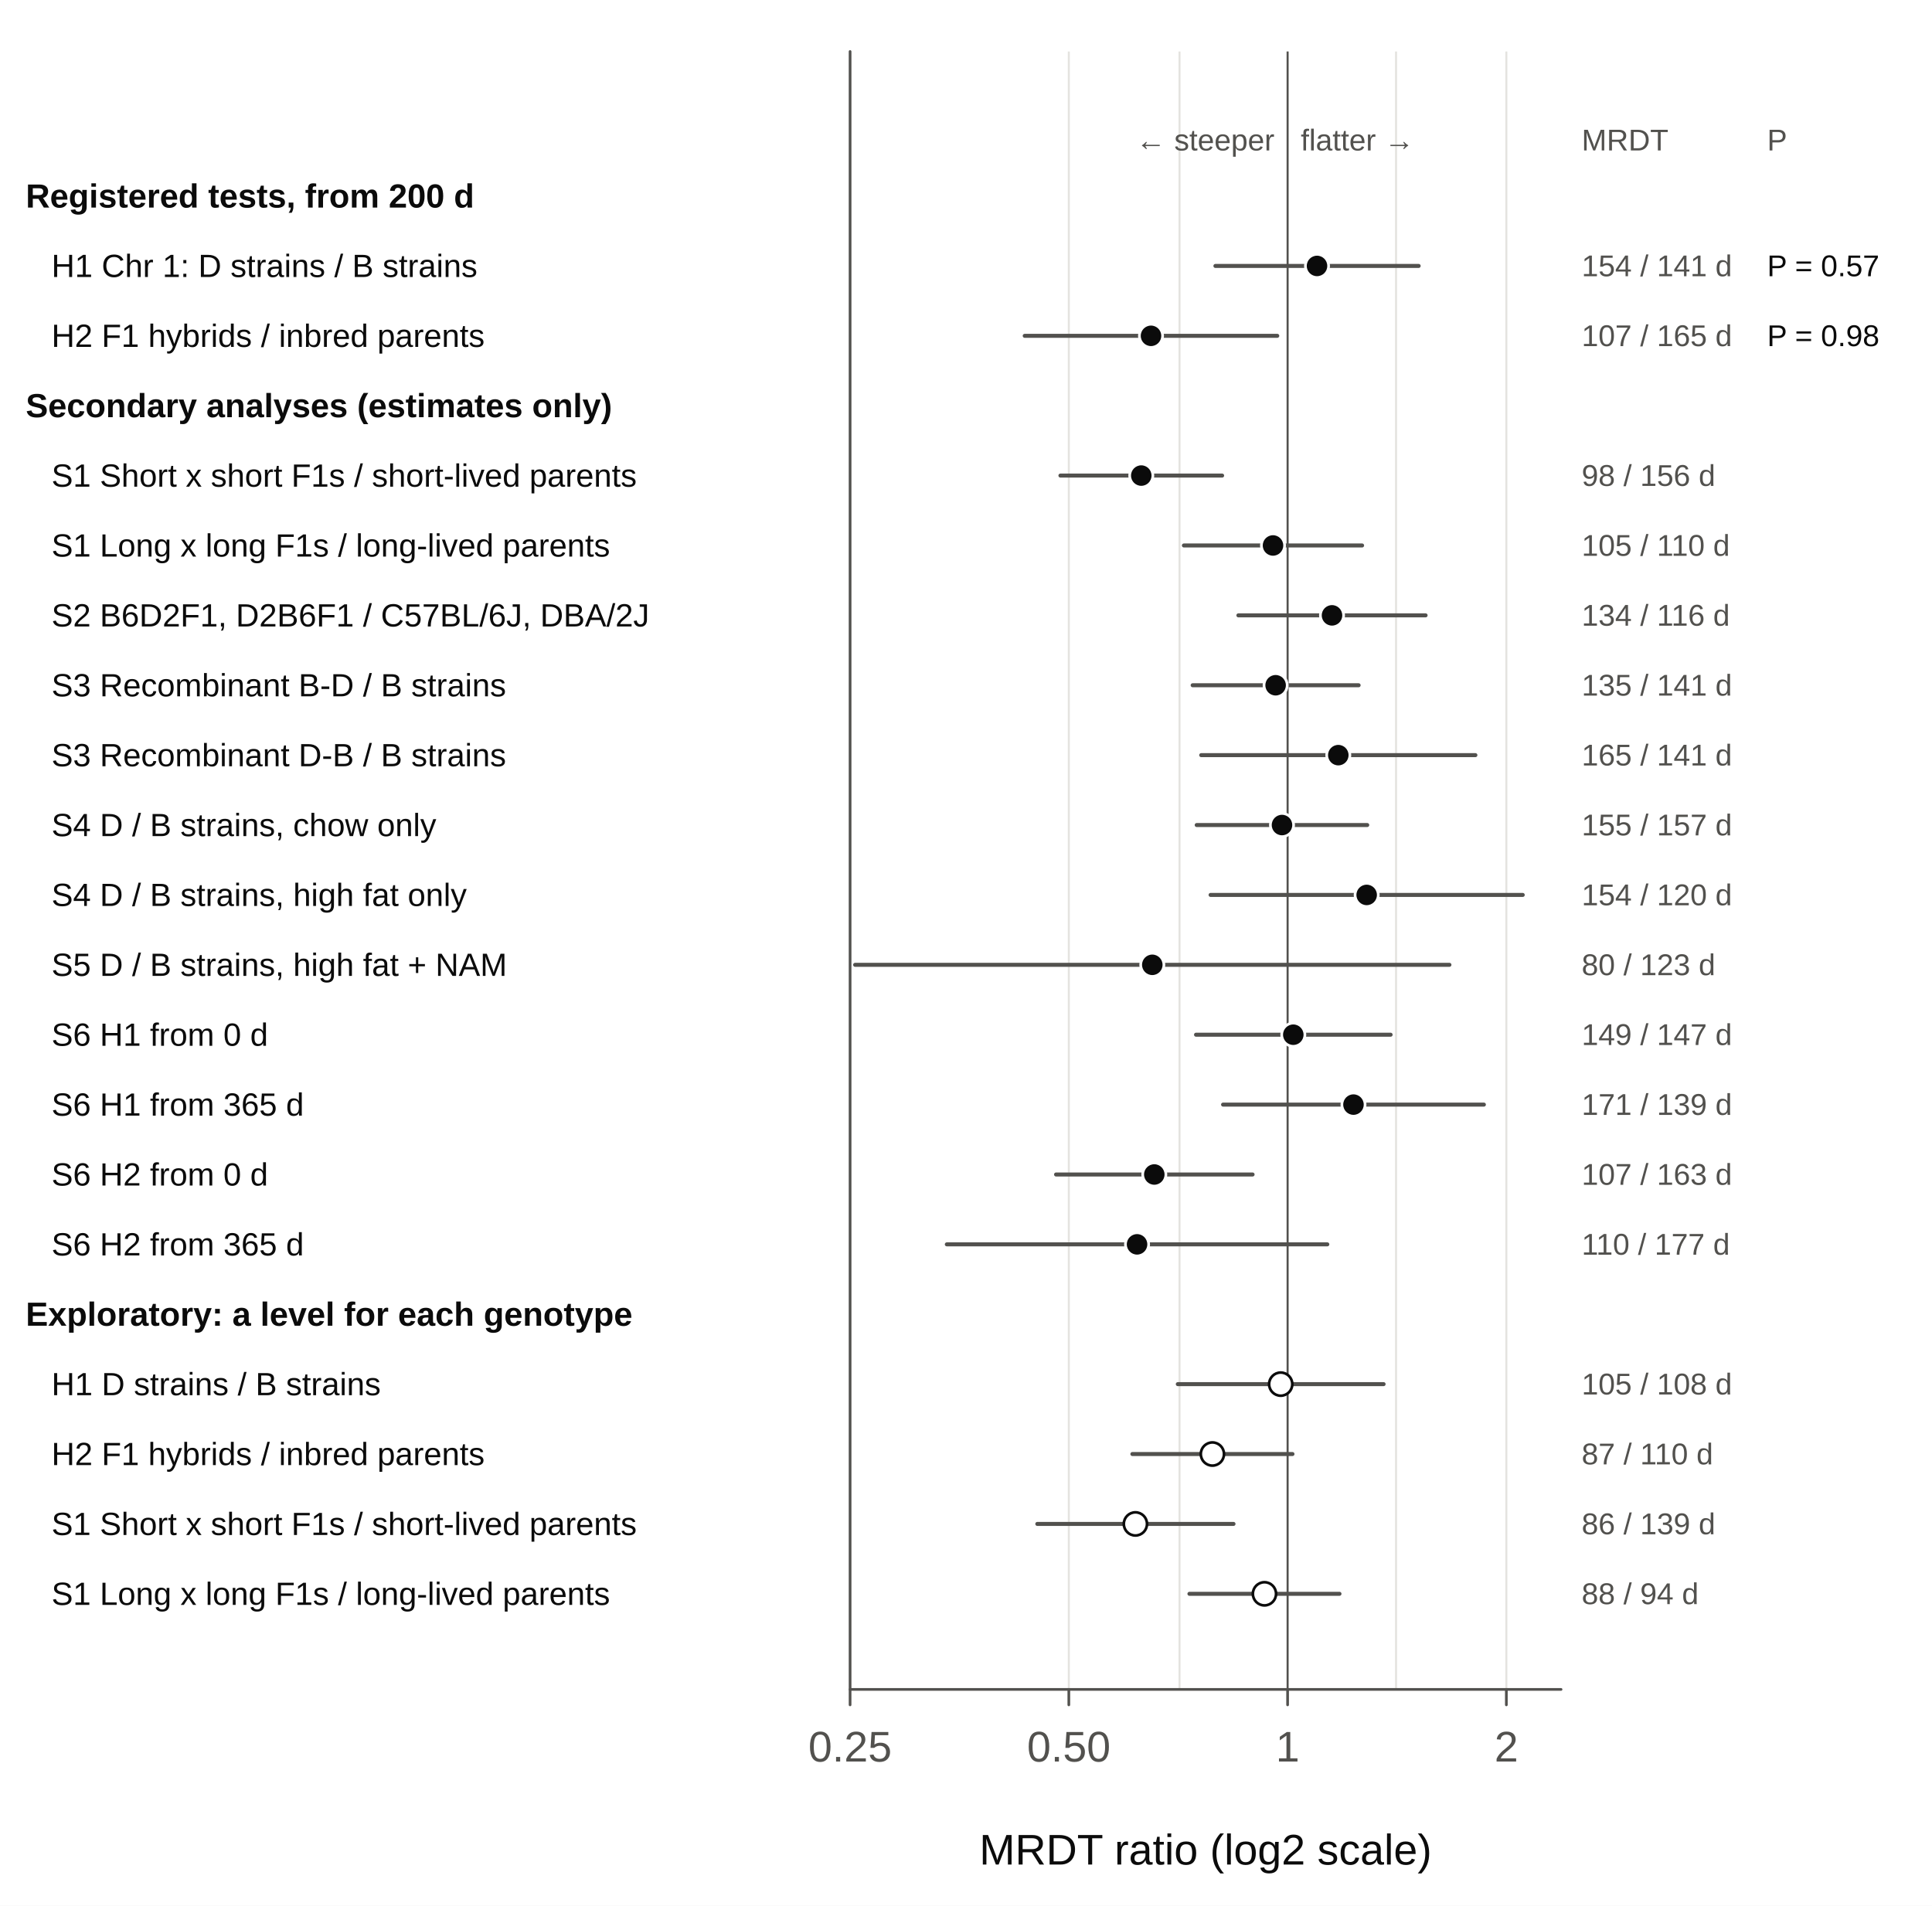
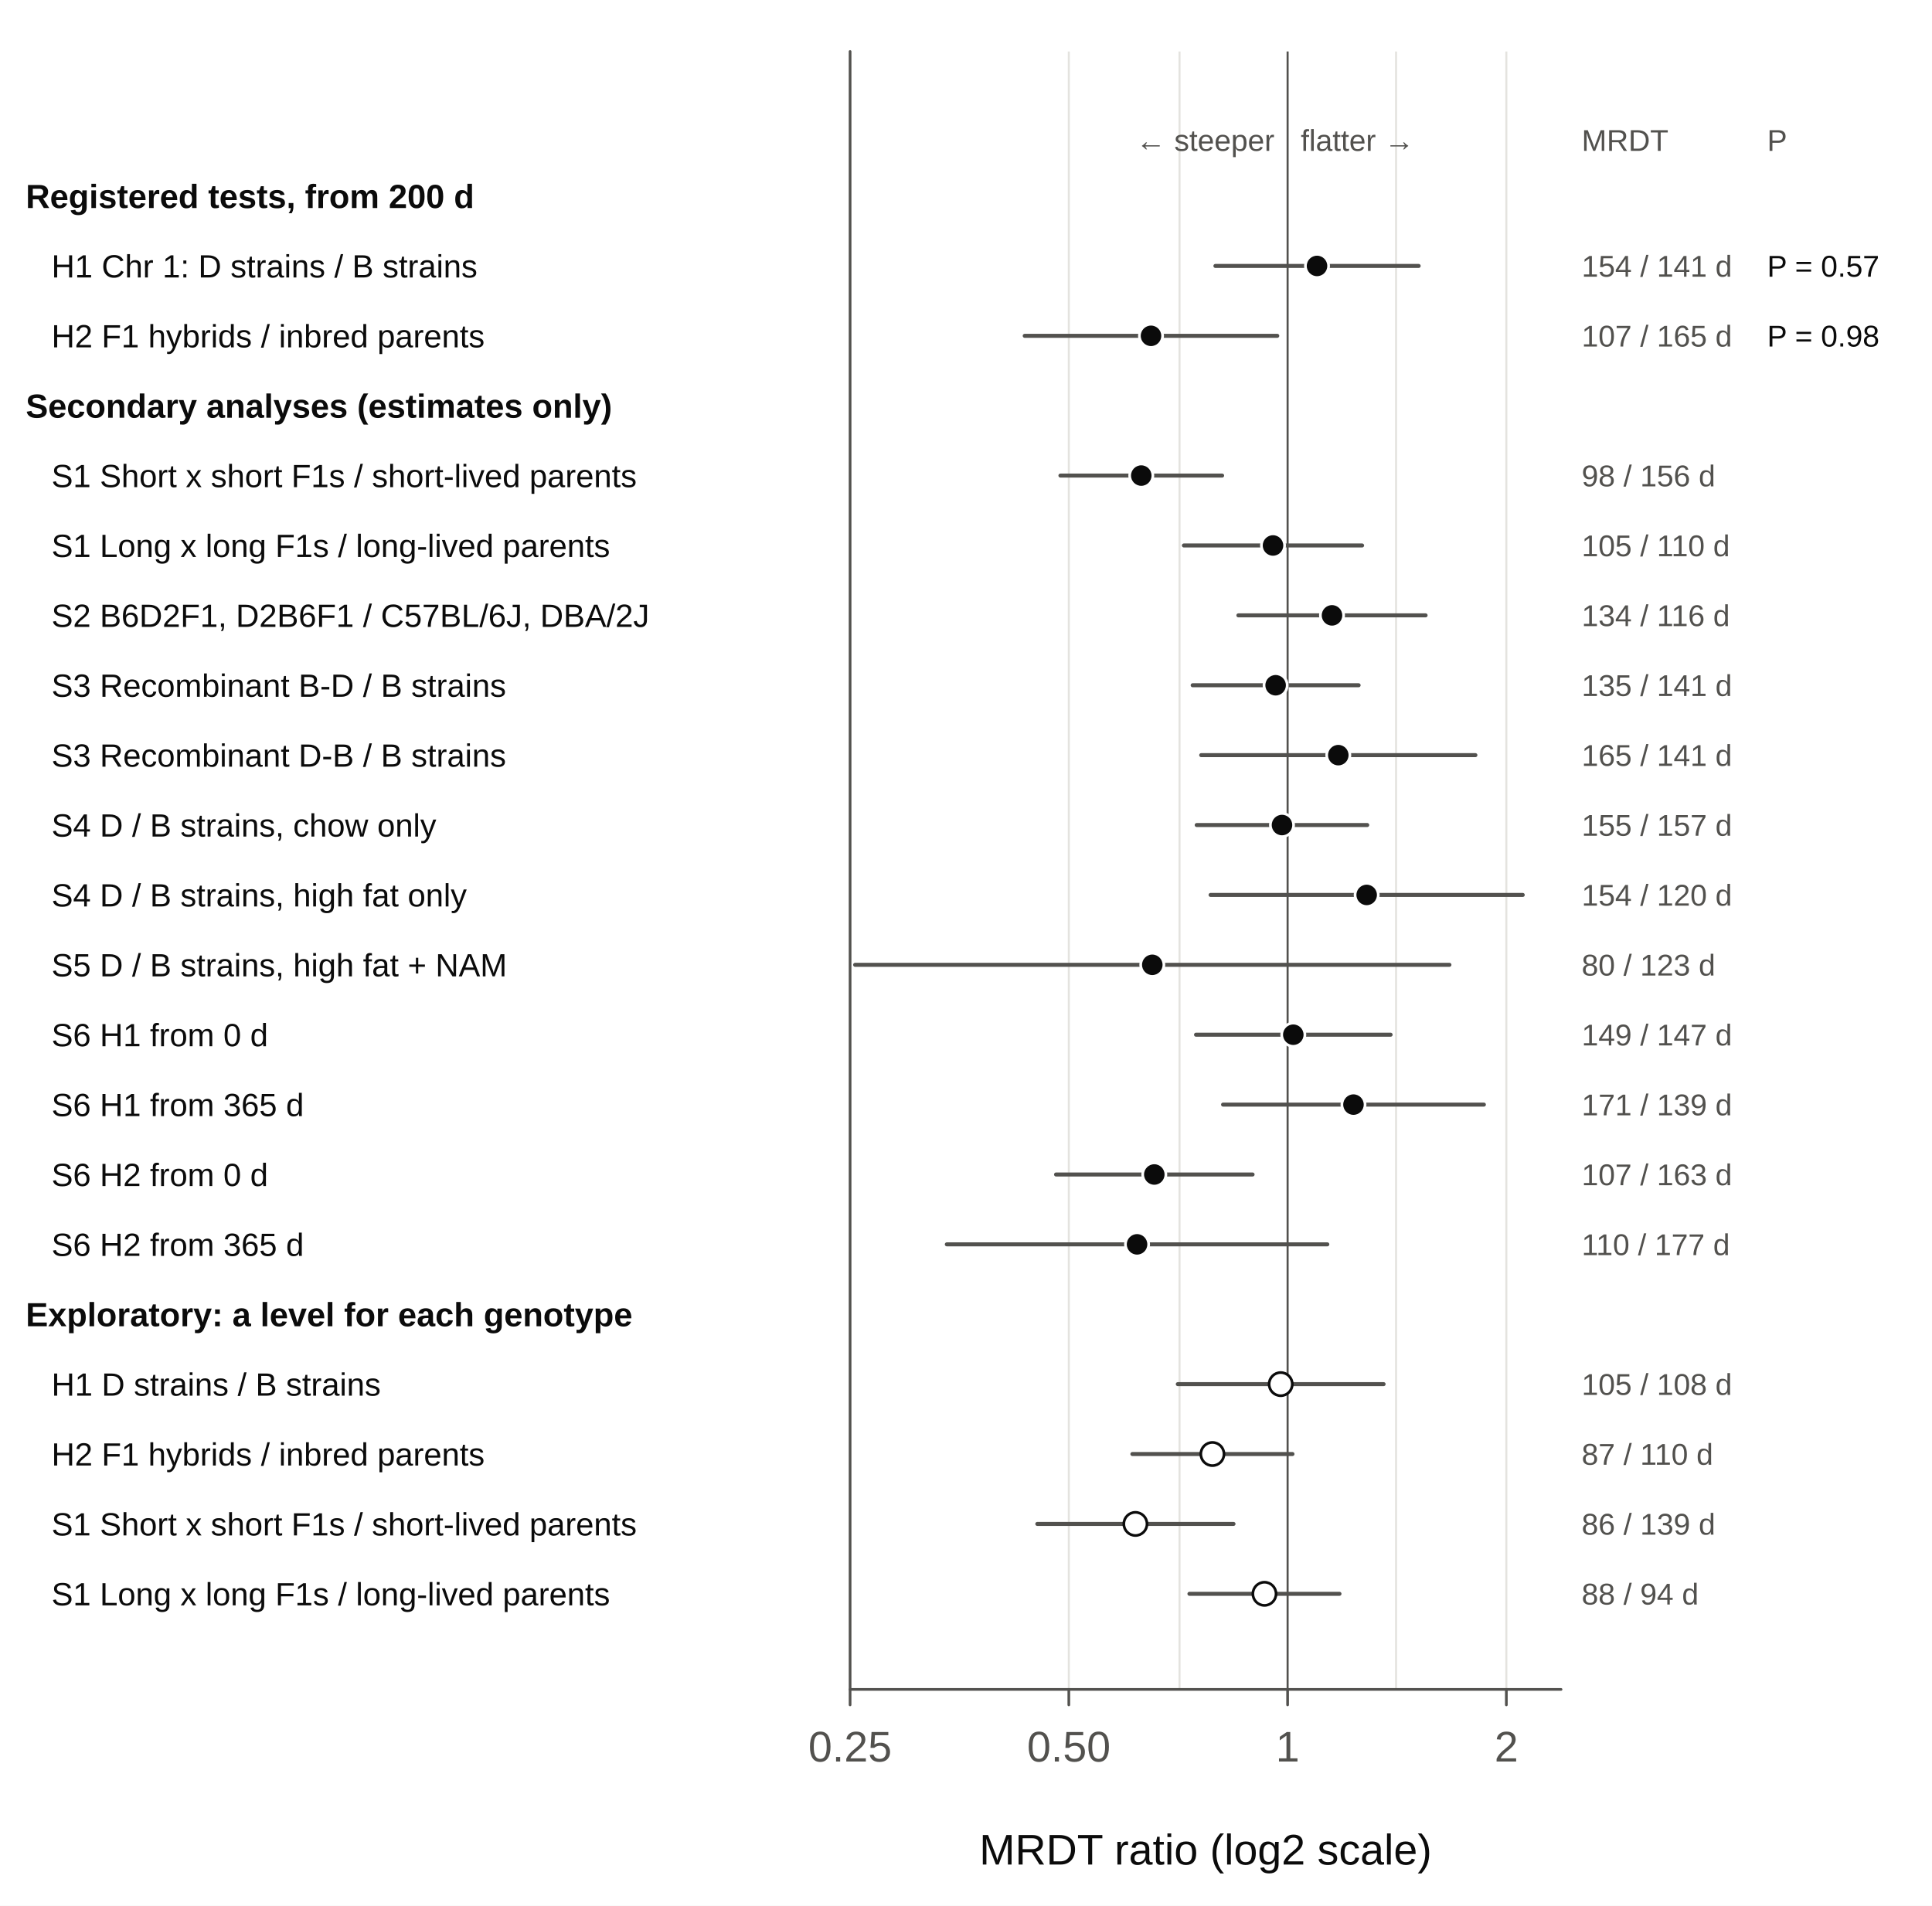
- <svg xmlns="http://www.w3.org/2000/svg" class="svglite" width="540.00pt" height="532.80pt" viewBox="0 0 540.00 532.80">
-   <defs>
-     <style type="text/css">
+ <svg xmlns="http://www.w3.org/2000/svg" width="540.00pt" height="532.80pt" viewBox="0 0 540.00 532.80">
+   <g class="svglite">
+     <defs>
+       <style type="text/css">
    .svglite line, .svglite polyline, .svglite polygon, .svglite path, .svglite rect, .svglite circle {
      fill: none;
      stroke: #000000;
      stroke-linecap: round;
      stroke-linejoin: round;
      stroke-miterlimit: 10.00;
    }
    .svglite text {
      white-space: pre;
    }
+     .svglite g.glyphgroup path {
+       fill: inherit;
+       stroke: none;
+     }
  </style>
-   </defs>
-   <rect width="100%" height="100%" style="stroke: none; fill: #FFFFFF;" />
-   <defs>
-     <clipPath id="cpMC4wMHw1NDAuMDB8MC4wMHw1MzIuODA=">
-       <rect x="0.00" y="0.00" width="540.00" height="532.80" />
-     </clipPath>
-   </defs>
-   <g clip-path="url(#cpMC4wMHw1NDAuMDB8MC4wMHw1MzIuODA=)">
-     <text x="336.96" y="521.28" text-anchor="middle" style="font-size: 12.00px;fill: #0B0B0B; font-family: &quot;Arial&quot;;">MRDT ratio (log2 scale)</text>
-   </g>
-   <defs>
-     <clipPath id="cpMjM3LjYwfDQzNi4zMnwxNC40MHw0NzIuMzI=">
-       <rect x="237.60" y="14.40" width="198.72" height="457.92" />
-     </clipPath>
-   </defs>
-   <g clip-path="url(#cpMjM3LjYwfDQzNi4zMnwxNC40MHw0NzIuMzI=)">
-     <line x1="237.60" y1="472.32" x2="237.60" y2="14.40" style="stroke-width: 0.56; stroke: #E4E3DF;" />
-     <line x1="298.74" y1="472.32" x2="298.74" y2="14.40" style="stroke-width: 0.56; stroke: #E4E3DF;" />
-     <line x1="359.89" y1="472.32" x2="359.89" y2="14.40" style="stroke-width: 0.56; stroke: #E4E3DF;" />
-     <line x1="421.03" y1="472.32" x2="421.03" y2="14.40" style="stroke-width: 0.56; stroke: #E4E3DF;" />
-     <line x1="329.68" y1="472.32" x2="329.68" y2="14.40" style="stroke-width: 0.56; stroke: #E4E3DF;" />
-     <line x1="390.20" y1="472.32" x2="390.20" y2="14.40" style="stroke-width: 0.56; stroke: #E4E3DF;" />
-     <line x1="359.89" y1="472.32" x2="359.89" y2="14.40" style="stroke-width: 0.56; stroke: #52514E;" />
-   </g>
-   <g clip-path="url(#cpMC4wMHw1NDAuMDB8MC4wMHw1MzIuODA=)">
-     <line x1="237.60" y1="472.32" x2="421.03" y2="472.32" style="stroke-width: 0.75; stroke: none;" />
-     <line x1="237.60" y1="472.32" x2="237.60" y2="476.64" style="stroke-width: 0.75; stroke: #52514E;" />
-     <line x1="298.74" y1="472.32" x2="298.74" y2="476.64" style="stroke-width: 0.75; stroke: #52514E;" />
-     <line x1="359.89" y1="472.32" x2="359.89" y2="476.64" style="stroke-width: 0.75; stroke: #52514E;" />
-     <line x1="421.03" y1="472.32" x2="421.03" y2="476.64" style="stroke-width: 0.75; stroke: #52514E;" />
-     <text x="237.60" y="492.48" text-anchor="middle" style="font-size: 12.00px;fill: #52514E; font-family: &quot;Arial&quot;;">0.25</text>
-     <text x="298.74" y="492.48" text-anchor="middle" style="font-size: 12.00px;fill: #52514E; font-family: &quot;Arial&quot;;">0.50</text>
-     <text x="359.89" y="492.48" text-anchor="middle" style="font-size: 12.00px;fill: #52514E; font-family: &quot;Arial&quot;;">1</text>
-     <text x="421.03" y="492.48" text-anchor="middle" style="font-size: 12.00px;fill: #52514E; font-family: &quot;Arial&quot;;">2</text>
-     <text x="7.20" y="58.03" style="font-size: 9.36px; font-weight: bold;fill: #0B0B0B; font-family: &quot;Arial&quot;;">Registered tests, from 200 d</text>
-     <text x="14.40" y="77.44" style="font-size: 9.00px;fill: #0B0B0B; font-family: &quot;Arial&quot;;">H1  Chr 1: D strains / B strains</text>
-   </g>
-   <g clip-path="url(#cpMjM3LjYwfDQzNi4zMnwxNC40MHw0NzIuMzI=)">
-     <line x1="339.71" y1="74.35" x2="396.52" y2="74.35" style="stroke-width: 1.12; stroke: #52514E;" />
-     <circle cx="368.11" cy="74.35" r="3.24" style="stroke-width: 0.75; stroke: #FFFFFF; fill: #0B0B0B;" />
-   </g>
-   <g clip-path="url(#cpMC4wMHw1NDAuMDB8MC4wMHw1MzIuODA=)">
-     <text x="442.08" y="77.23" style="font-size: 8.40px;fill: #52514E; font-family: &quot;Arial&quot;;">154 / 141 d</text>
-     <text x="493.92" y="77.23" style="font-size: 8.40px;fill: #0B0B0B; font-family: &quot;Arial&quot;;">P = 0.57</text>
-     <text x="14.40" y="96.98" style="font-size: 9.00px;fill: #0B0B0B; font-family: &quot;Arial&quot;;">H2  F1 hybrids / inbred parents</text>
-   </g>
-   <g clip-path="url(#cpMjM3LjYwfDQzNi4zMnwxNC40MHw0NzIuMzI=)">
-     <line x1="286.41" y1="93.89" x2="357.00" y2="93.89" style="stroke-width: 1.12; stroke: #52514E;" />
-     <circle cx="321.71" cy="93.89" r="3.24" style="stroke-width: 0.75; stroke: #FFFFFF; fill: #0B0B0B;" />
-   </g>
-   <g clip-path="url(#cpMC4wMHw1NDAuMDB8MC4wMHw1MzIuODA=)">
-     <text x="442.08" y="96.77" style="font-size: 8.40px;fill: #52514E; font-family: &quot;Arial&quot;;">107 / 165 d</text>
-     <text x="493.92" y="96.77" style="font-size: 8.40px;fill: #0B0B0B; font-family: &quot;Arial&quot;;">P = 0.98</text>
-     <text x="7.20" y="116.64" style="font-size: 9.36px; font-weight: bold;fill: #0B0B0B; font-family: &quot;Arial&quot;;">Secondary analyses (estimates only)</text>
-     <text x="14.40" y="136.06" style="font-size: 9.00px;fill: #0B0B0B; font-family: &quot;Arial&quot;;">S1  Short x short F1s / short-lived parents</text>
-   </g>
-   <g clip-path="url(#cpMjM3LjYwfDQzNi4zMnwxNC40MHw0NzIuMzI=)">
-     <line x1="296.39" y1="132.96" x2="341.59" y2="132.96" style="stroke-width: 1.12; stroke: #52514E;" />
-     <circle cx="318.99" cy="132.96" r="3.24" style="stroke-width: 0.75; stroke: #FFFFFF; fill: #0B0B0B;" />
-   </g>
-   <g clip-path="url(#cpMC4wMHw1NDAuMDB8MC4wMHw1MzIuODA=)">
-     <text x="442.08" y="135.85" style="font-size: 8.40px;fill: #52514E; font-family: &quot;Arial&quot;;">98 / 156 d</text>
-     <text x="14.40" y="155.60" style="font-size: 9.00px;fill: #0B0B0B; font-family: &quot;Arial&quot;;">S1  Long x long F1s / long-lived parents</text>
-   </g>
-   <g clip-path="url(#cpMjM3LjYwfDQzNi4zMnwxNC40MHw0NzIuMzI=)">
-     <line x1="330.90" y1="152.50" x2="380.71" y2="152.50" style="stroke-width: 1.12; stroke: #52514E;" />
-     <circle cx="355.81" cy="152.50" r="3.24" style="stroke-width: 0.75; stroke: #FFFFFF; fill: #0B0B0B;" />
-   </g>
-   <g clip-path="url(#cpMC4wMHw1NDAuMDB8MC4wMHw1MzIuODA=)">
-     <text x="442.08" y="155.39" style="font-size: 8.40px;fill: #52514E; font-family: &quot;Arial&quot;;">105 / 110 d</text>
-     <text x="14.40" y="175.14" style="font-size: 9.00px;fill: #0B0B0B; font-family: &quot;Arial&quot;;">S2  B6D2F1, D2B6F1 / C57BL/6J, DBA/2J</text>
-   </g>
-   <g clip-path="url(#cpMjM3LjYwfDQzNi4zMnwxNC40MHw0NzIuMzI=)">
-     <line x1="346.13" y1="172.04" x2="398.46" y2="172.04" style="stroke-width: 1.12; stroke: #52514E;" />
-     <circle cx="372.30" cy="172.04" r="3.24" style="stroke-width: 0.75; stroke: #FFFFFF; fill: #0B0B0B;" />
-   </g>
-   <g clip-path="url(#cpMC4wMHw1NDAuMDB8MC4wMHw1MzIuODA=)">
-     <text x="442.08" y="174.93" style="font-size: 8.40px;fill: #52514E; font-family: &quot;Arial&quot;;">134 / 116 d</text>
-     <text x="14.40" y="194.68" style="font-size: 9.00px;fill: #0B0B0B; font-family: &quot;Arial&quot;;">S3  Recombinant B-D / B strains</text>
-   </g>
-   <g clip-path="url(#cpMjM3LjYwfDQzNi4zMnwxNC40MHw0NzIuMzI=)">
-     <line x1="333.35" y1="191.58" x2="379.74" y2="191.58" style="stroke-width: 1.12; stroke: #52514E;" />
-     <circle cx="356.54" cy="191.58" r="3.24" style="stroke-width: 0.75; stroke: #FFFFFF; fill: #0B0B0B;" />
-   </g>
-   <g clip-path="url(#cpMC4wMHw1NDAuMDB8MC4wMHw1MzIuODA=)">
-     <text x="442.08" y="194.47" style="font-size: 8.40px;fill: #52514E; font-family: &quot;Arial&quot;;">135 / 141 d</text>
-     <text x="14.40" y="214.22" style="font-size: 9.00px;fill: #0B0B0B; font-family: &quot;Arial&quot;;">S3  Recombinant D-B / B strains</text>
-   </g>
-   <g clip-path="url(#cpMjM3LjYwfDQzNi4zMnwxNC40MHw0NzIuMzI=)">
-     <line x1="335.74" y1="211.12" x2="412.38" y2="211.12" style="stroke-width: 1.12; stroke: #52514E;" />
-     <circle cx="374.06" cy="211.12" r="3.24" style="stroke-width: 0.75; stroke: #FFFFFF; fill: #0B0B0B;" />
-   </g>
-   <g clip-path="url(#cpMC4wMHw1NDAuMDB8MC4wMHw1MzIuODA=)">
-     <text x="442.08" y="214.01" style="font-size: 8.40px;fill: #52514E; font-family: &quot;Arial&quot;;">165 / 141 d</text>
-     <text x="14.40" y="233.76" style="font-size: 9.00px;fill: #0B0B0B; font-family: &quot;Arial&quot;;">S4  D / B strains, chow only</text>
-   </g>
-   <g clip-path="url(#cpMjM3LjYwfDQzNi4zMnwxNC40MHw0NzIuMzI=)">
-     <line x1="334.48" y1="230.66" x2="382.15" y2="230.66" style="stroke-width: 1.12; stroke: #52514E;" />
-     <circle cx="358.32" cy="230.66" r="3.24" style="stroke-width: 0.75; stroke: #FFFFFF; fill: #0B0B0B;" />
-   </g>
-   <g clip-path="url(#cpMC4wMHw1NDAuMDB8MC4wMHw1MzIuODA=)">
-     <text x="442.08" y="233.55" style="font-size: 8.40px;fill: #52514E; font-family: &quot;Arial&quot;;">155 / 157 d</text>
-     <text x="14.40" y="253.29" style="font-size: 9.00px;fill: #0B0B0B; font-family: &quot;Arial&quot;;">S4  D / B strains, high fat only</text>
-   </g>
-   <g clip-path="url(#cpMjM3LjYwfDQzNi4zMnwxNC40MHw0NzIuMzI=)">
-     <line x1="338.36" y1="250.20" x2="425.61" y2="250.20" style="stroke-width: 1.12; stroke: #52514E;" />
-     <circle cx="381.99" cy="250.20" r="3.24" style="stroke-width: 0.75; stroke: #FFFFFF; fill: #0B0B0B;" />
-   </g>
-   <g clip-path="url(#cpMC4wMHw1NDAuMDB8MC4wMHw1MzIuODA=)">
-     <text x="442.08" y="253.09" style="font-size: 8.40px;fill: #52514E; font-family: &quot;Arial&quot;;">154 / 120 d</text>
-     <text x="14.40" y="272.83" style="font-size: 9.00px;fill: #0B0B0B; font-family: &quot;Arial&quot;;">S5  D / B strains, high fat + NAM</text>
-   </g>
-   <g clip-path="url(#cpMjM3LjYwfDQzNi4zMnwxNC40MHw0NzIuMzI=)">
-     <line x1="239.01" y1="269.74" x2="405.12" y2="269.74" style="stroke-width: 1.12; stroke: #52514E;" />
-     <circle cx="322.07" cy="269.74" r="3.24" style="stroke-width: 0.75; stroke: #FFFFFF; fill: #0B0B0B;" />
-   </g>
-   <g clip-path="url(#cpMC4wMHw1NDAuMDB8MC4wMHw1MzIuODA=)">
-     <text x="442.08" y="272.63" style="font-size: 8.40px;fill: #52514E; font-family: &quot;Arial&quot;;">80 / 123 d</text>
-     <text x="14.40" y="292.37" style="font-size: 9.00px;fill: #0B0B0B; font-family: &quot;Arial&quot;;">S6  H1 from 0 d</text>
-   </g>
-   <g clip-path="url(#cpMjM3LjYwfDQzNi4zMnwxNC40MHw0NzIuMzI=)">
-     <line x1="334.29" y1="289.28" x2="388.68" y2="289.28" style="stroke-width: 1.12; stroke: #52514E;" />
-     <circle cx="361.48" cy="289.28" r="3.24" style="stroke-width: 0.75; stroke: #FFFFFF; fill: #0B0B0B;" />
-   </g>
-   <g clip-path="url(#cpMC4wMHw1NDAuMDB8MC4wMHw1MzIuODA=)">
-     <text x="442.08" y="292.16" style="font-size: 8.40px;fill: #52514E; font-family: &quot;Arial&quot;;">149 / 147 d</text>
-     <text x="14.40" y="311.91" style="font-size: 9.00px;fill: #0B0B0B; font-family: &quot;Arial&quot;;">S6  H1 from 365 d</text>
-   </g>
-   <g clip-path="url(#cpMjM3LjYwfDQzNi4zMnwxNC40MHw0NzIuMzI=)">
-     <line x1="341.85" y1="308.82" x2="414.75" y2="308.82" style="stroke-width: 1.12; stroke: #52514E;" />
-     <circle cx="378.30" cy="308.82" r="3.24" style="stroke-width: 0.75; stroke: #FFFFFF; fill: #0B0B0B;" />
-   </g>
-   <g clip-path="url(#cpMC4wMHw1NDAuMDB8MC4wMHw1MzIuODA=)">
-     <text x="442.08" y="311.70" style="font-size: 8.40px;fill: #52514E; font-family: &quot;Arial&quot;;">171 / 139 d</text>
-     <text x="14.40" y="331.45" style="font-size: 9.00px;fill: #0B0B0B; font-family: &quot;Arial&quot;;">S6  H2 from 0 d</text>
-   </g>
-   <g clip-path="url(#cpMjM3LjYwfDQzNi4zMnwxNC40MHw0NzIuMzI=)">
-     <line x1="295.17" y1="328.36" x2="350.10" y2="328.36" style="stroke-width: 1.12; stroke: #52514E;" />
-     <circle cx="322.63" cy="328.36" r="3.24" style="stroke-width: 0.75; stroke: #FFFFFF; fill: #0B0B0B;" />
-   </g>
-   <g clip-path="url(#cpMC4wMHw1NDAuMDB8MC4wMHw1MzIuODA=)">
-     <text x="442.08" y="331.24" style="font-size: 8.40px;fill: #52514E; font-family: &quot;Arial&quot;;">107 / 163 d</text>
-     <text x="14.40" y="350.99" style="font-size: 9.00px;fill: #0B0B0B; font-family: &quot;Arial&quot;;">S6  H2 from 365 d</text>
-   </g>
-   <g clip-path="url(#cpMjM3LjYwfDQzNi4zMnwxNC40MHw0NzIuMzI=)">
-     <line x1="264.64" y1="347.89" x2="370.99" y2="347.89" style="stroke-width: 1.12; stroke: #52514E;" />
-     <circle cx="317.81" cy="347.89" r="3.24" style="stroke-width: 0.75; stroke: #FFFFFF; fill: #0B0B0B;" />
-   </g>
-   <g clip-path="url(#cpMC4wMHw1NDAuMDB8MC4wMHw1MzIuODA=)">
-     <text x="442.08" y="350.78" style="font-size: 8.40px;fill: #52514E; font-family: &quot;Arial&quot;;">110 / 177 d</text>
-     <text x="7.20" y="370.65" style="font-size: 9.36px; font-weight: bold;fill: #0B0B0B; font-family: &quot;Arial&quot;;">Exploratory: a level for each genotype</text>
-     <text x="14.40" y="390.07" style="font-size: 9.00px;fill: #0B0B0B; font-family: &quot;Arial&quot;;">H1  D strains / B strains</text>
-   </g>
-   <g clip-path="url(#cpMjM3LjYwfDQzNi4zMnwxNC40MHw0NzIuMzI=)">
-     <line x1="329.20" y1="386.97" x2="386.72" y2="386.97" style="stroke-width: 1.12; stroke: #52514E;" />
-     <circle cx="357.96" cy="386.97" r="3.24" style="stroke-width: 0.75; stroke: #0B0B0B; fill: #FFFFFF;" />
-   </g>
-   <g clip-path="url(#cpMC4wMHw1NDAuMDB8MC4wMHw1MzIuODA=)">
-     <text x="442.08" y="389.86" style="font-size: 8.40px;fill: #52514E; font-family: &quot;Arial&quot;;">105 / 108 d</text>
-     <text x="14.40" y="409.61" style="font-size: 9.00px;fill: #0B0B0B; font-family: &quot;Arial&quot;;">H2  F1 hybrids / inbred parents</text>
-   </g>
-   <g clip-path="url(#cpMjM3LjYwfDQzNi4zMnwxNC40MHw0NzIuMzI=)">
-     <line x1="316.50" y1="406.51" x2="361.25" y2="406.51" style="stroke-width: 1.12; stroke: #52514E;" />
-     <circle cx="338.87" cy="406.51" r="3.24" style="stroke-width: 0.75; stroke: #0B0B0B; fill: #FFFFFF;" />
-   </g>
-   <g clip-path="url(#cpMC4wMHw1NDAuMDB8MC4wMHw1MzIuODA=)">
-     <text x="442.08" y="409.40" style="font-size: 8.40px;fill: #52514E; font-family: &quot;Arial&quot;;">87 / 110 d</text>
-     <text x="14.40" y="429.15" style="font-size: 9.00px;fill: #0B0B0B; font-family: &quot;Arial&quot;;">S1  Short x short F1s / short-lived parents</text>
-   </g>
-   <g clip-path="url(#cpMjM3LjYwfDQzNi4zMnwxNC40MHw0NzIuMzI=)">
-     <line x1="289.93" y1="426.05" x2="344.77" y2="426.05" style="stroke-width: 1.12; stroke: #52514E;" />
-     <circle cx="317.35" cy="426.05" r="3.24" style="stroke-width: 0.75; stroke: #0B0B0B; fill: #FFFFFF;" />
-   </g>
-   <g clip-path="url(#cpMC4wMHw1NDAuMDB8MC4wMHw1MzIuODA=)">
-     <text x="442.08" y="428.94" style="font-size: 8.40px;fill: #52514E; font-family: &quot;Arial&quot;;">86 / 139 d</text>
-     <text x="14.40" y="448.69" style="font-size: 9.00px;fill: #0B0B0B; font-family: &quot;Arial&quot;;">S1  Long x long F1s / long-lived parents</text>
-   </g>
-   <g clip-path="url(#cpMjM3LjYwfDQzNi4zMnwxNC40MHw0NzIuMzI=)">
-     <line x1="332.45" y1="445.59" x2="374.39" y2="445.59" style="stroke-width: 1.12; stroke: #52514E;" />
-     <circle cx="353.42" cy="445.59" r="3.24" style="stroke-width: 0.75; stroke: #0B0B0B; fill: #FFFFFF;" />
-   </g>
-   <g clip-path="url(#cpMC4wMHw1NDAuMDB8MC4wMHw1MzIuODA=)">
-     <text x="442.08" y="448.48" style="font-size: 8.40px;fill: #52514E; font-family: &quot;Arial&quot;;">88 / 94 d</text>
-     <text x="442.08" y="42.06" style="font-size: 8.40px;fill: #52514E; font-family: &quot;Arial&quot;;">MRDT</text>
-     <text x="493.92" y="42.06" style="font-size: 8.40px;fill: #52514E; font-family: &quot;Arial&quot;;">P</text>
-   </g>
-   <g clip-path="url(#cpMjM3LjYwfDQzNi4zMnwxNC40MHw0NzIuMzI=)">
-     <text x="356.22" y="42.06" text-anchor="end" style="font-size: 8.40px;fill: #52514E; font-family: &quot;Arial&quot;;">← steeper</text>
-     <text x="363.56" y="42.06" style="font-size: 8.40px;fill: #52514E; font-family: &quot;Arial&quot;;">flatter →</text>
-   </g>
-   <g clip-path="url(#cpMC4wMHw1NDAuMDB8MC4wMHw1MzIuODA=)">
-     <polyline points="237.60,14.40 237.60,472.32 436.32,472.32 " style="stroke-width: 0.75; stroke: #52514E;" />
+     </defs>
+     <rect width="100%" height="100%" style="stroke: none; fill: #FFFFFF;" />
+     <defs>
+       <clipPath id="cpMC4wMHw1NDAuMDB8MC4wMHw1MzIuODA=">
+         <rect x="0.00" y="0.00" width="540.00" height="532.80" />
+       </clipPath>
+     </defs>
+     <g clip-path="url(#cpMC4wMHw1NDAuMDB8MC4wMHw1MzIuODA=)">
+       <text x="336.96" y="521.28" text-anchor="middle" style="font-size: 12.00px;fill: #0B0B0B; font-family: &quot;Arial&quot;;">MRDT ratio (log2 scale)</text>
+     </g>
+     <defs>
+       <clipPath id="cpMjM3LjYwfDQzNi4zMnwxNC40MHw0NzIuMzI=">
+         <rect x="237.60" y="14.40" width="198.72" height="457.92" />
+       </clipPath>
+     </defs>
+     <g clip-path="url(#cpMjM3LjYwfDQzNi4zMnwxNC40MHw0NzIuMzI=)">
+       <line x1="237.60" y1="472.32" x2="237.60" y2="14.40" style="stroke-width: 0.56; stroke: #E4E3DF;" />
+       <line x1="298.74" y1="472.32" x2="298.74" y2="14.40" style="stroke-width: 0.56; stroke: #E4E3DF;" />
+       <line x1="359.89" y1="472.32" x2="359.89" y2="14.40" style="stroke-width: 0.56; stroke: #E4E3DF;" />
+       <line x1="421.03" y1="472.32" x2="421.03" y2="14.40" style="stroke-width: 0.56; stroke: #E4E3DF;" />
+       <line x1="329.68" y1="472.32" x2="329.68" y2="14.40" style="stroke-width: 0.56; stroke: #E4E3DF;" />
+       <line x1="390.20" y1="472.32" x2="390.20" y2="14.40" style="stroke-width: 0.56; stroke: #E4E3DF;" />
+       <line x1="359.89" y1="472.32" x2="359.89" y2="14.40" style="stroke-width: 0.56; stroke: #52514E;" />
+     </g>
+     <g clip-path="url(#cpMC4wMHw1NDAuMDB8MC4wMHw1MzIuODA=)">
+       <line x1="237.60" y1="472.32" x2="421.03" y2="472.32" style="stroke-width: 0.75; stroke: none;" />
+       <line x1="237.60" y1="472.32" x2="237.60" y2="476.64" style="stroke-width: 0.75; stroke: #52514E;" />
+       <line x1="298.74" y1="472.32" x2="298.74" y2="476.64" style="stroke-width: 0.75; stroke: #52514E;" />
+       <line x1="359.89" y1="472.32" x2="359.89" y2="476.64" style="stroke-width: 0.75; stroke: #52514E;" />
+       <line x1="421.03" y1="472.32" x2="421.03" y2="476.64" style="stroke-width: 0.75; stroke: #52514E;" />
+       <text x="237.60" y="492.48" text-anchor="middle" style="font-size: 12.00px;fill: #52514E; font-family: &quot;Arial&quot;;">0.25</text>
+       <text x="298.74" y="492.48" text-anchor="middle" style="font-size: 12.00px;fill: #52514E; font-family: &quot;Arial&quot;;">0.50</text>
+       <text x="359.89" y="492.48" text-anchor="middle" style="font-size: 12.00px;fill: #52514E; font-family: &quot;Arial&quot;;">1</text>
+       <text x="421.03" y="492.48" text-anchor="middle" style="font-size: 12.00px;fill: #52514E; font-family: &quot;Arial&quot;;">2</text>
+       <text x="7.20" y="58.16" style="font-size: 9.36px; font-weight: bold;fill: #0B0B0B; font-family: &quot;Arial&quot;;">Registered tests, from 200 d</text>
+       <text x="14.40" y="77.57" style="font-size: 9.00px;fill: #0B0B0B; font-family: &quot;Arial&quot;;">H1  Chr 1: D strains / B strains</text>
+     </g>
+     <g clip-path="url(#cpMjM3LjYwfDQzNi4zMnwxNC40MHw0NzIuMzI=)">
+       <line x1="339.71" y1="74.35" x2="396.52" y2="74.35" style="stroke-width: 1.12; stroke: #52514E;" />
+       <circle cx="368.11" cy="74.35" r="3.24" style="stroke-width: 0.75; stroke: #FFFFFF; fill: #0B0B0B;" />
+     </g>
+     <g clip-path="url(#cpMC4wMHw1NDAuMDB8MC4wMHw1MzIuODA=)">
+       <text x="442.08" y="77.35" style="font-size: 8.40px;fill: #52514E; font-family: &quot;Arial&quot;;">154 / 141 d</text>
+       <text x="493.92" y="77.35" style="font-size: 8.40px;fill: #0B0B0B; font-family: &quot;Arial&quot;;">P = 0.57</text>
+       <text x="14.40" y="97.11" style="font-size: 9.00px;fill: #0B0B0B; font-family: &quot;Arial&quot;;">H2  F1 hybrids / inbred parents</text>
+     </g>
+     <g clip-path="url(#cpMjM3LjYwfDQzNi4zMnwxNC40MHw0NzIuMzI=)">
+       <line x1="286.41" y1="93.89" x2="357.00" y2="93.89" style="stroke-width: 1.12; stroke: #52514E;" />
+       <circle cx="321.71" cy="93.89" r="3.24" style="stroke-width: 0.75; stroke: #FFFFFF; fill: #0B0B0B;" />
+     </g>
+     <g clip-path="url(#cpMC4wMHw1NDAuMDB8MC4wMHw1MzIuODA=)">
+       <text x="442.08" y="96.89" style="font-size: 8.40px;fill: #52514E; font-family: &quot;Arial&quot;;">107 / 165 d</text>
+       <text x="493.92" y="96.89" style="font-size: 8.40px;fill: #0B0B0B; font-family: &quot;Arial&quot;;">P = 0.98</text>
+       <text x="7.20" y="116.78" style="font-size: 9.36px; font-weight: bold;fill: #0B0B0B; font-family: &quot;Arial&quot;;">Secondary analyses (estimates only)</text>
+       <text x="14.40" y="136.19" style="font-size: 9.00px;fill: #0B0B0B; font-family: &quot;Arial&quot;;">S1  Short x short F1s / short-lived parents</text>
+     </g>
+     <g clip-path="url(#cpMjM3LjYwfDQzNi4zMnwxNC40MHw0NzIuMzI=)">
+       <line x1="296.39" y1="132.96" x2="341.59" y2="132.96" style="stroke-width: 1.12; stroke: #52514E;" />
+       <circle cx="318.99" cy="132.96" r="3.24" style="stroke-width: 0.75; stroke: #FFFFFF; fill: #0B0B0B;" />
+     </g>
+     <g clip-path="url(#cpMC4wMHw1NDAuMDB8MC4wMHw1MzIuODA=)">
+       <text x="442.08" y="135.97" style="font-size: 8.40px;fill: #52514E; font-family: &quot;Arial&quot;;">98 / 156 d</text>
+       <text x="14.40" y="155.72" style="font-size: 9.00px;fill: #0B0B0B; font-family: &quot;Arial&quot;;">S1  Long x long F1s / long-lived parents</text>
+     </g>
+     <g clip-path="url(#cpMjM3LjYwfDQzNi4zMnwxNC40MHw0NzIuMzI=)">
+       <line x1="330.90" y1="152.50" x2="380.71" y2="152.50" style="stroke-width: 1.12; stroke: #52514E;" />
+       <circle cx="355.81" cy="152.50" r="3.24" style="stroke-width: 0.75; stroke: #FFFFFF; fill: #0B0B0B;" />
+     </g>
+     <g clip-path="url(#cpMC4wMHw1NDAuMDB8MC4wMHw1MzIuODA=)">
+       <text x="442.08" y="155.51" style="font-size: 8.40px;fill: #52514E; font-family: &quot;Arial&quot;;">105 / 110 d</text>
+       <text x="14.40" y="175.26" style="font-size: 9.00px;fill: #0B0B0B; font-family: &quot;Arial&quot;;">S2  B6D2F1, D2B6F1 / C57BL/6J, DBA/2J</text>
+     </g>
+     <g clip-path="url(#cpMjM3LjYwfDQzNi4zMnwxNC40MHw0NzIuMzI=)">
+       <line x1="346.13" y1="172.04" x2="398.46" y2="172.04" style="stroke-width: 1.12; stroke: #52514E;" />
+       <circle cx="372.30" cy="172.04" r="3.24" style="stroke-width: 0.75; stroke: #FFFFFF; fill: #0B0B0B;" />
+     </g>
+     <g clip-path="url(#cpMC4wMHw1NDAuMDB8MC4wMHw1MzIuODA=)">
+       <text x="442.08" y="175.04" style="font-size: 8.40px;fill: #52514E; font-family: &quot;Arial&quot;;">134 / 116 d</text>
+       <text x="14.40" y="194.80" style="font-size: 9.00px;fill: #0B0B0B; font-family: &quot;Arial&quot;;">S3  Recombinant B-D / B strains</text>
+     </g>
+     <g clip-path="url(#cpMjM3LjYwfDQzNi4zMnwxNC40MHw0NzIuMzI=)">
+       <line x1="333.35" y1="191.58" x2="379.74" y2="191.58" style="stroke-width: 1.12; stroke: #52514E;" />
+       <circle cx="356.54" cy="191.58" r="3.24" style="stroke-width: 0.75; stroke: #FFFFFF; fill: #0B0B0B;" />
+     </g>
+     <g clip-path="url(#cpMC4wMHw1NDAuMDB8MC4wMHw1MzIuODA=)">
+       <text x="442.08" y="194.58" style="font-size: 8.40px;fill: #52514E; font-family: &quot;Arial&quot;;">135 / 141 d</text>
+       <text x="14.40" y="214.34" style="font-size: 9.00px;fill: #0B0B0B; font-family: &quot;Arial&quot;;">S3  Recombinant D-B / B strains</text>
+     </g>
+     <g clip-path="url(#cpMjM3LjYwfDQzNi4zMnwxNC40MHw0NzIuMzI=)">
+       <line x1="335.74" y1="211.12" x2="412.38" y2="211.12" style="stroke-width: 1.12; stroke: #52514E;" />
+       <circle cx="374.06" cy="211.12" r="3.24" style="stroke-width: 0.75; stroke: #FFFFFF; fill: #0B0B0B;" />
+     </g>
+     <g clip-path="url(#cpMC4wMHw1NDAuMDB8MC4wMHw1MzIuODA=)">
+       <text x="442.08" y="214.12" style="font-size: 8.40px;fill: #52514E; font-family: &quot;Arial&quot;;">165 / 141 d</text>
+       <text x="14.40" y="233.88" style="font-size: 9.00px;fill: #0B0B0B; font-family: &quot;Arial&quot;;">S4  D / B strains, chow only</text>
+     </g>
+     <g clip-path="url(#cpMjM3LjYwfDQzNi4zMnwxNC40MHw0NzIuMzI=)">
+       <line x1="334.48" y1="230.66" x2="382.15" y2="230.66" style="stroke-width: 1.12; stroke: #52514E;" />
+       <circle cx="358.32" cy="230.66" r="3.24" style="stroke-width: 0.75; stroke: #FFFFFF; fill: #0B0B0B;" />
+     </g>
+     <g clip-path="url(#cpMC4wMHw1NDAuMDB8MC4wMHw1MzIuODA=)">
+       <text x="442.08" y="233.66" style="font-size: 8.40px;fill: #52514E; font-family: &quot;Arial&quot;;">155 / 157 d</text>
+       <text x="14.40" y="253.42" style="font-size: 9.00px;fill: #0B0B0B; font-family: &quot;Arial&quot;;">S4  D / B strains, high fat only</text>
+     </g>
+     <g clip-path="url(#cpMjM3LjYwfDQzNi4zMnwxNC40MHw0NzIuMzI=)">
+       <line x1="338.36" y1="250.20" x2="425.61" y2="250.20" style="stroke-width: 1.12; stroke: #52514E;" />
+       <circle cx="381.99" cy="250.20" r="3.24" style="stroke-width: 0.75; stroke: #FFFFFF; fill: #0B0B0B;" />
+     </g>
+     <g clip-path="url(#cpMC4wMHw1NDAuMDB8MC4wMHw1MzIuODA=)">
+       <text x="442.08" y="253.20" style="font-size: 8.40px;fill: #52514E; font-family: &quot;Arial&quot;;">154 / 120 d</text>
+       <text x="14.40" y="272.96" style="font-size: 9.00px;fill: #0B0B0B; font-family: &quot;Arial&quot;;">S5  D / B strains, high fat + NAM</text>
+     </g>
+     <g clip-path="url(#cpMjM3LjYwfDQzNi4zMnwxNC40MHw0NzIuMzI=)">
+       <line x1="239.01" y1="269.74" x2="405.12" y2="269.74" style="stroke-width: 1.12; stroke: #52514E;" />
+       <circle cx="322.07" cy="269.74" r="3.24" style="stroke-width: 0.75; stroke: #FFFFFF; fill: #0B0B0B;" />
+     </g>
+     <g clip-path="url(#cpMC4wMHw1NDAuMDB8MC4wMHw1MzIuODA=)">
+       <text x="442.08" y="272.74" style="font-size: 8.40px;fill: #52514E; font-family: &quot;Arial&quot;;">80 / 123 d</text>
+       <text x="14.40" y="292.50" style="font-size: 9.00px;fill: #0B0B0B; font-family: &quot;Arial&quot;;">S6  H1 from 0 d</text>
+     </g>
+     <g clip-path="url(#cpMjM3LjYwfDQzNi4zMnwxNC40MHw0NzIuMzI=)">
+       <line x1="334.29" y1="289.28" x2="388.68" y2="289.28" style="stroke-width: 1.12; stroke: #52514E;" />
+       <circle cx="361.48" cy="289.28" r="3.24" style="stroke-width: 0.75; stroke: #FFFFFF; fill: #0B0B0B;" />
+     </g>
+     <g clip-path="url(#cpMC4wMHw1NDAuMDB8MC4wMHw1MzIuODA=)">
+       <text x="442.08" y="292.28" style="font-size: 8.40px;fill: #52514E; font-family: &quot;Arial&quot;;">149 / 147 d</text>
+       <text x="14.40" y="312.04" style="font-size: 9.00px;fill: #0B0B0B; font-family: &quot;Arial&quot;;">S6  H1 from 365 d</text>
+     </g>
+     <g clip-path="url(#cpMjM3LjYwfDQzNi4zMnwxNC40MHw0NzIuMzI=)">
+       <line x1="341.85" y1="308.82" x2="414.75" y2="308.82" style="stroke-width: 1.12; stroke: #52514E;" />
+       <circle cx="378.30" cy="308.82" r="3.24" style="stroke-width: 0.75; stroke: #FFFFFF; fill: #0B0B0B;" />
+     </g>
+     <g clip-path="url(#cpMC4wMHw1NDAuMDB8MC4wMHw1MzIuODA=)">
+       <text x="442.08" y="311.82" style="font-size: 8.40px;fill: #52514E; font-family: &quot;Arial&quot;;">171 / 139 d</text>
+       <text x="14.40" y="331.58" style="font-size: 9.00px;fill: #0B0B0B; font-family: &quot;Arial&quot;;">S6  H2 from 0 d</text>
+     </g>
+     <g clip-path="url(#cpMjM3LjYwfDQzNi4zMnwxNC40MHw0NzIuMzI=)">
+       <line x1="295.17" y1="328.36" x2="350.10" y2="328.36" style="stroke-width: 1.12; stroke: #52514E;" />
+       <circle cx="322.63" cy="328.36" r="3.24" style="stroke-width: 0.75; stroke: #FFFFFF; fill: #0B0B0B;" />
+     </g>
+     <g clip-path="url(#cpMC4wMHw1NDAuMDB8MC4wMHw1MzIuODA=)">
+       <text x="442.08" y="331.36" style="font-size: 8.40px;fill: #52514E; font-family: &quot;Arial&quot;;">107 / 163 d</text>
+       <text x="14.40" y="351.12" style="font-size: 9.00px;fill: #0B0B0B; font-family: &quot;Arial&quot;;">S6  H2 from 365 d</text>
+     </g>
+     <g clip-path="url(#cpMjM3LjYwfDQzNi4zMnwxNC40MHw0NzIuMzI=)">
+       <line x1="264.64" y1="347.89" x2="370.99" y2="347.89" style="stroke-width: 1.12; stroke: #52514E;" />
+       <circle cx="317.81" cy="347.89" r="3.24" style="stroke-width: 0.75; stroke: #FFFFFF; fill: #0B0B0B;" />
+     </g>
+     <g clip-path="url(#cpMC4wMHw1NDAuMDB8MC4wMHw1MzIuODA=)">
+       <text x="442.08" y="350.90" style="font-size: 8.40px;fill: #52514E; font-family: &quot;Arial&quot;;">110 / 177 d</text>
+       <text x="7.20" y="370.79" style="font-size: 9.36px; font-weight: bold;fill: #0B0B0B; font-family: &quot;Arial&quot;;">Exploratory: a level for each genotype</text>
+       <text x="14.40" y="390.19" style="font-size: 9.00px;fill: #0B0B0B; font-family: &quot;Arial&quot;;">H1  D strains / B strains</text>
+     </g>
+     <g clip-path="url(#cpMjM3LjYwfDQzNi4zMnwxNC40MHw0NzIuMzI=)">
+       <line x1="329.20" y1="386.97" x2="386.72" y2="386.97" style="stroke-width: 1.12; stroke: #52514E;" />
+       <circle cx="357.96" cy="386.97" r="3.24" style="stroke-width: 0.75; stroke: #0B0B0B; fill: #FFFFFF;" />
+     </g>
+     <g clip-path="url(#cpMC4wMHw1NDAuMDB8MC4wMHw1MzIuODA=)">
+       <text x="442.08" y="389.98" style="font-size: 8.40px;fill: #52514E; font-family: &quot;Arial&quot;;">105 / 108 d</text>
+       <text x="14.40" y="409.73" style="font-size: 9.00px;fill: #0B0B0B; font-family: &quot;Arial&quot;;">H2  F1 hybrids / inbred parents</text>
+     </g>
+     <g clip-path="url(#cpMjM3LjYwfDQzNi4zMnwxNC40MHw0NzIuMzI=)">
+       <line x1="316.50" y1="406.51" x2="361.25" y2="406.51" style="stroke-width: 1.12; stroke: #52514E;" />
+       <circle cx="338.87" cy="406.51" r="3.24" style="stroke-width: 0.75; stroke: #0B0B0B; fill: #FFFFFF;" />
+     </g>
+     <g clip-path="url(#cpMC4wMHw1NDAuMDB8MC4wMHw1MzIuODA=)">
+       <text x="442.08" y="409.51" style="font-size: 8.40px;fill: #52514E; font-family: &quot;Arial&quot;;">87 / 110 d</text>
+       <text x="14.40" y="429.27" style="font-size: 9.00px;fill: #0B0B0B; font-family: &quot;Arial&quot;;">S1  Short x short F1s / short-lived parents</text>
+     </g>
+     <g clip-path="url(#cpMjM3LjYwfDQzNi4zMnwxNC40MHw0NzIuMzI=)">
+       <line x1="289.93" y1="426.05" x2="344.77" y2="426.05" style="stroke-width: 1.12; stroke: #52514E;" />
+       <circle cx="317.35" cy="426.05" r="3.24" style="stroke-width: 0.75; stroke: #0B0B0B; fill: #FFFFFF;" />
+     </g>
+     <g clip-path="url(#cpMC4wMHw1NDAuMDB8MC4wMHw1MzIuODA=)">
+       <text x="442.08" y="429.05" style="font-size: 8.40px;fill: #52514E; font-family: &quot;Arial&quot;;">86 / 139 d</text>
+       <text x="14.40" y="448.81" style="font-size: 9.00px;fill: #0B0B0B; font-family: &quot;Arial&quot;;">S1  Long x long F1s / long-lived parents</text>
+     </g>
+     <g clip-path="url(#cpMjM3LjYwfDQzNi4zMnwxNC40MHw0NzIuMzI=)">
+       <line x1="332.45" y1="445.59" x2="374.39" y2="445.59" style="stroke-width: 1.12; stroke: #52514E;" />
+       <circle cx="353.42" cy="445.59" r="3.24" style="stroke-width: 0.75; stroke: #0B0B0B; fill: #FFFFFF;" />
+     </g>
+     <g clip-path="url(#cpMC4wMHw1NDAuMDB8MC4wMHw1MzIuODA=)">
+       <text x="442.08" y="448.59" style="font-size: 8.40px;fill: #52514E; font-family: &quot;Arial&quot;;">88 / 94 d</text>
+       <text x="442.08" y="42.18" style="font-size: 8.40px;fill: #52514E; font-family: &quot;Arial&quot;;">MRDT</text>
+       <text x="493.92" y="42.18" style="font-size: 8.40px;fill: #52514E; font-family: &quot;Arial&quot;;">P</text>
+     </g>
+     <g clip-path="url(#cpMjM3LjYwfDQzNi4zMnwxNC40MHw0NzIuMzI=)">
+       <text x="356.22" y="42.18" text-anchor="end" style="font-size: 8.40px;fill: #52514E; font-family: &quot;Arial&quot;;">← steeper</text>
+       <text x="363.56" y="42.18" style="font-size: 8.40px;fill: #52514E; font-family: &quot;Arial&quot;;">flatter →</text>
+     </g>
+     <g clip-path="url(#cpMC4wMHw1NDAuMDB8MC4wMHw1MzIuODA=)">
+       <polyline points="237.60,14.40 237.60,472.32 436.32,472.32 " style="stroke-width: 0.75; stroke: #52514E;" />
+     </g>
  </g>
</svg>
